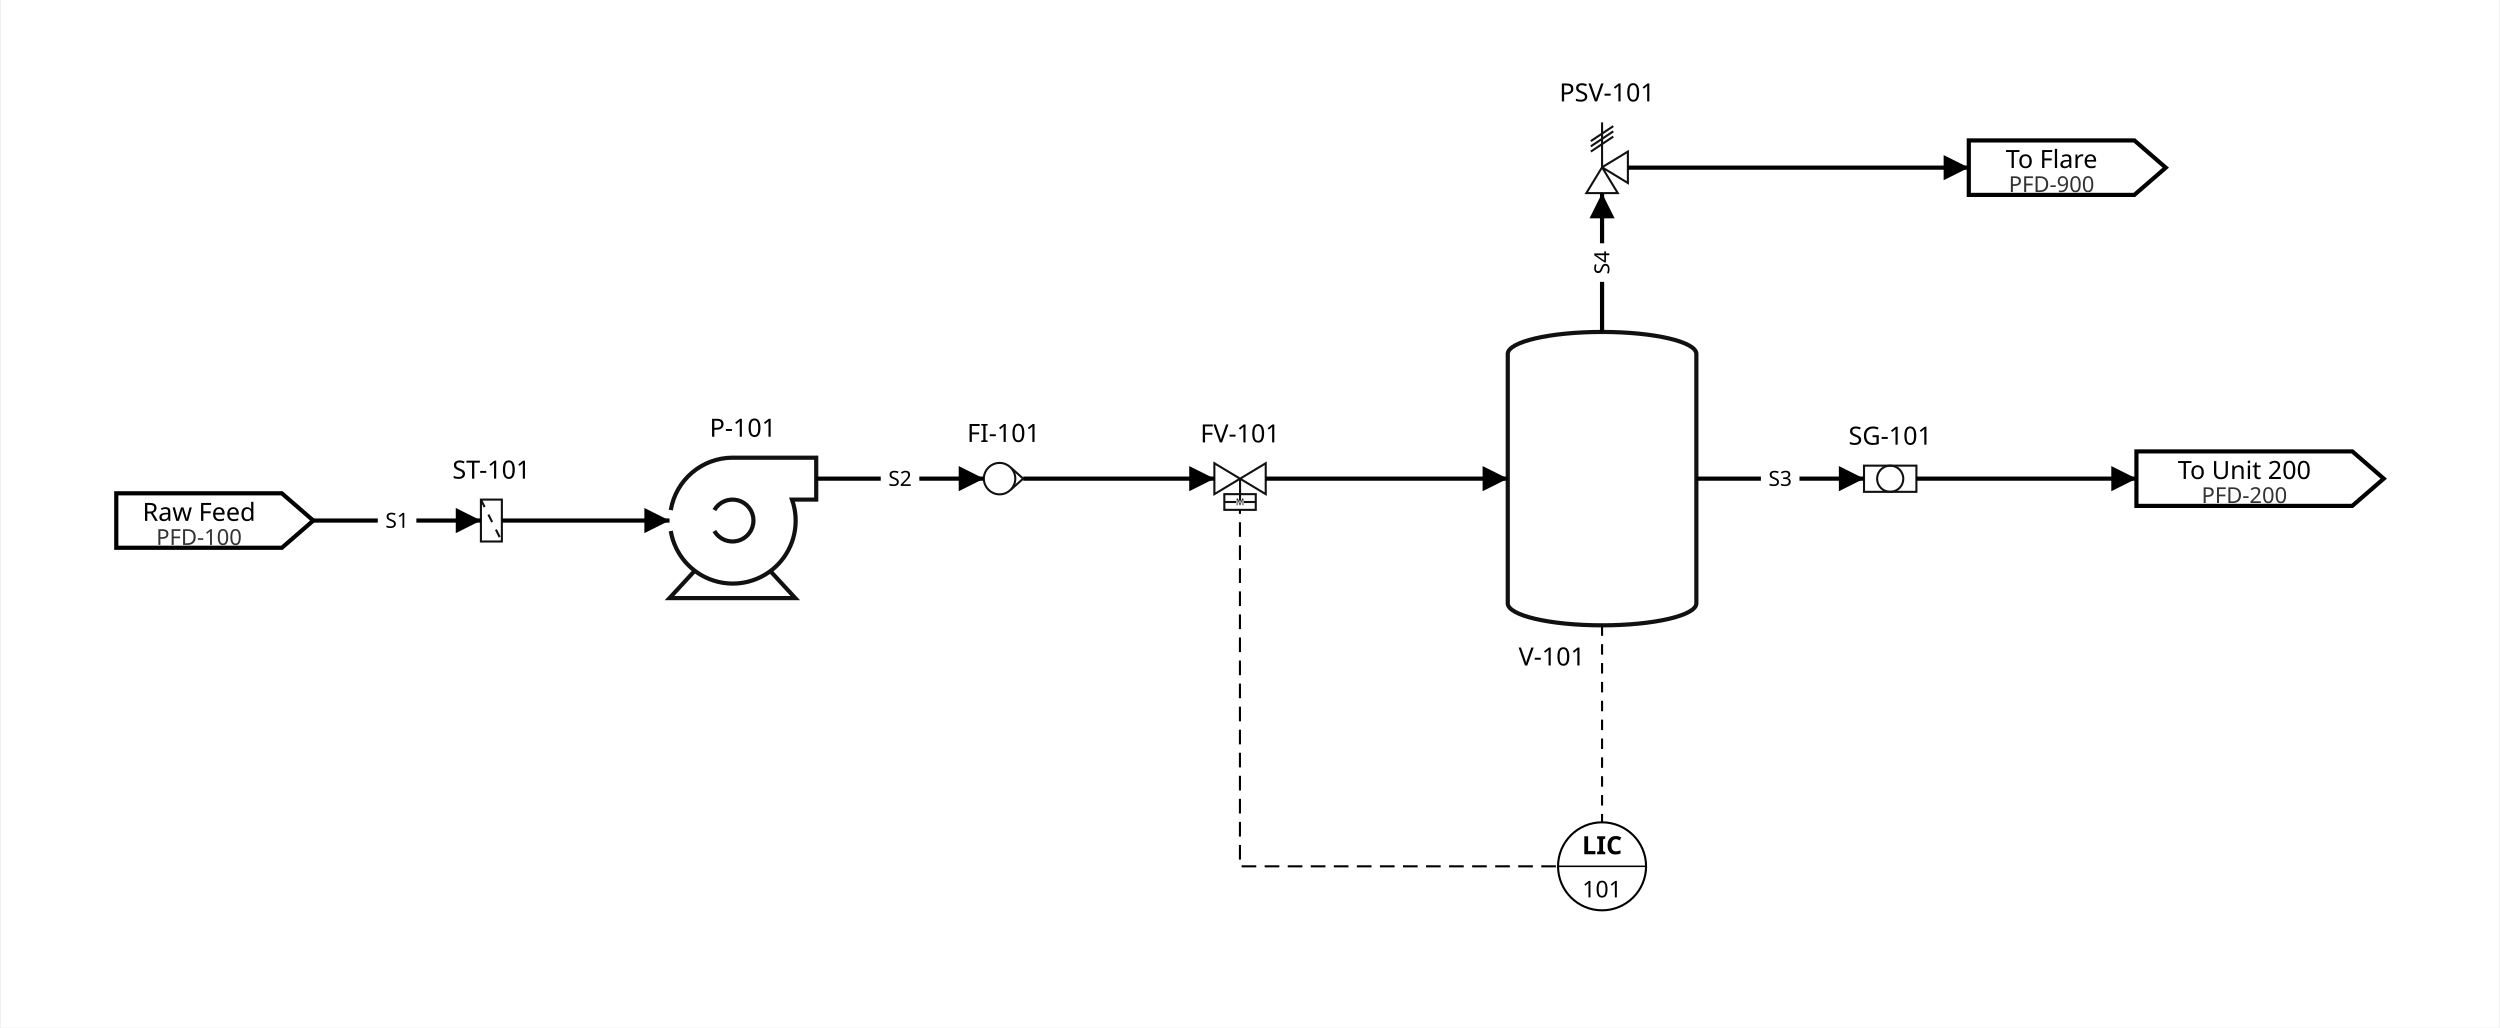
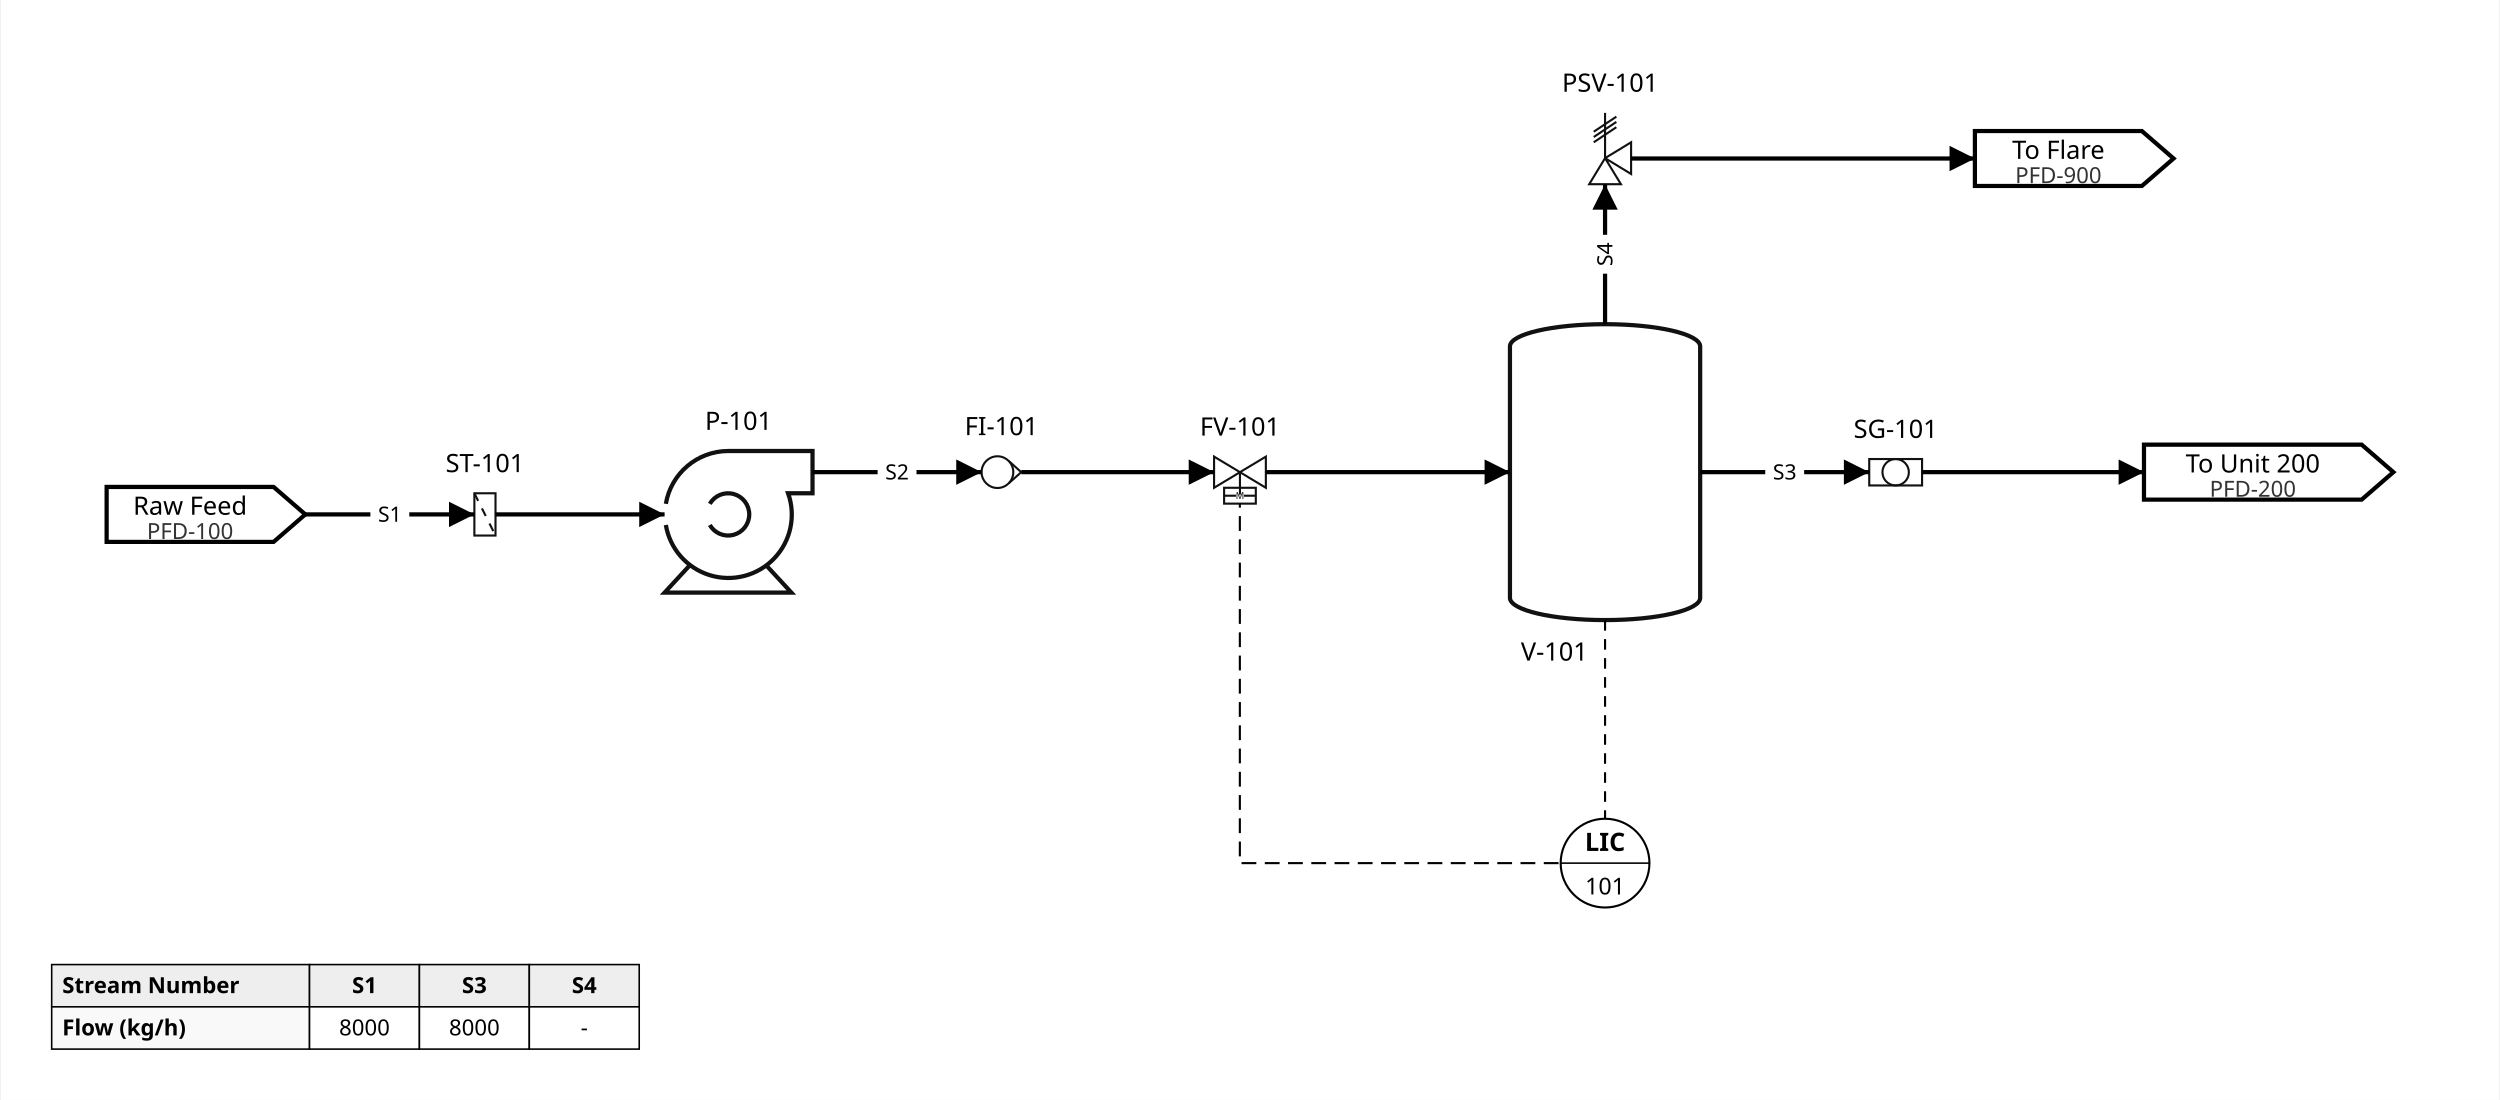
- <svg xmlns="http://www.w3.org/2000/svg" width="1192" height="490" viewBox="-39.0 51.6 1192.0 490.4">
-   <rect x="-39.0" y="51.6" width="1192.0" height="490.4" fill="white" />
+ <svg xmlns="http://www.w3.org/2000/svg" width="1182" height="520" viewBox="-34.0 56.6 1182.0 520.4">
+   <rect x="-34.0" y="56.6" width="1182.0" height="520.4" fill="white" />
+   <g id="stream_table">
+     <rect x="-10.0" y="513.0" width="122.0" height="20.0" fill="#eee" stroke="black" stroke-width="0.75" />
+     <text x="-5.0" y="526.5" font-family="sans-serif" font-size="10.5" font-weight="bold" text-anchor="start">Stream Number</text>
+     <rect x="112.0" y="513.0" width="52.0" height="20.0" fill="#eee" stroke="black" stroke-width="0.75" />
+     <text x="138.0" y="526.5" font-family="sans-serif" font-size="10.5" font-weight="bold" text-anchor="middle">S1</text>
+     <rect x="164.0" y="513.0" width="52.0" height="20.0" fill="#eee" stroke="black" stroke-width="0.75" />
+     <text x="190.0" y="526.5" font-family="sans-serif" font-size="10.5" font-weight="bold" text-anchor="middle">S3</text>
+     <rect x="216.0" y="513.0" width="52.0" height="20.0" fill="#eee" stroke="black" stroke-width="0.75" />
+     <text x="242.0" y="526.5" font-family="sans-serif" font-size="10.5" font-weight="bold" text-anchor="middle">S4</text>
+     <rect x="-10.0" y="533.0" width="122.0" height="20.0" fill="#f9f9f9" stroke="black" stroke-width="0.75" />
+     <text x="-5.0" y="546.5" font-family="sans-serif" font-size="10.5" font-weight="bold" text-anchor="start">Flow (kg/h)</text>
+     <rect x="112.0" y="533.0" width="52.0" height="20.0" fill="white" stroke="black" stroke-width="0.75" />
+     <text x="138.0" y="546.5" font-family="sans-serif" font-size="10.5" text-anchor="middle">8000</text>
+     <rect x="164.0" y="533.0" width="52.0" height="20.0" fill="white" stroke="black" stroke-width="0.75" />
+     <text x="190.0" y="546.5" font-family="sans-serif" font-size="10.5" text-anchor="middle">8000</text>
+     <rect x="216.0" y="533.0" width="52.0" height="20.0" fill="white" stroke="black" stroke-width="0.75" />
+     <text x="242.0" y="546.5" font-family="sans-serif" font-size="10.5" text-anchor="middle">-</text>
+   </g>
  <defs>
    <marker id="arrow_black" viewBox="0 0 10 10" refX="10" refY="5" markerWidth="12" markerHeight="12" markerUnits="userSpaceOnUse" orient="auto-start-reverse">
      <path d="M 0 0 L 10 5 L 0 10 z" fill="black" />
    </marker>
    <symbol id="sym_fitting_rotameter" viewBox="0 0 18.8 15.0" overflow="visible">
      <g transform="scale(0.25)">
        <path d="M 51.5 9.0 L 75.0 30.0 L 51.5 51.0" fill="white" stroke="#111" stroke-width="4" />
        <ellipse cx="30.0" cy="30.0" rx="30.0" ry="30.0" fill="white" stroke="#111" stroke-width="4" />
      </g>
    </symbol>
    <symbol id="sym_fitting_sight_glass" viewBox="0 0 25.0 12.5" overflow="visible">
      <g transform="scale(0.25)">
        <rect x="0.0" y="0.0" width="100.0" height="50.0" fill="white" stroke="#111" stroke-width="4" />
        <ellipse cx="50.0" cy="25.0" rx="25.0" ry="25.0" fill="none" stroke="#111" stroke-width="4" />
      </g>
    </symbol>
    <symbol id="sym_fitting_strainer" viewBox="0 0 10.0 20.0" overflow="visible">
      <g transform="scale(0.25)">
        <rect x="0.0" y="0.0" width="40.0" height="80.0" fill="white" stroke="#111" stroke-width="4" />
        <path d="M 0.0 0.0 L 40.0 80.0" fill="none" stroke="#111" stroke-width="4" stroke-dasharray="16 16" />
      </g>
    </symbol>
    <symbol id="sym_instrument_panel" viewBox="0 0 44.0 44.0" overflow="visible">
      <circle cx="22" cy="22" r="21" fill="white" stroke="black" stroke-width="1" />
      <line x1="1" y1="22" x2="43" y2="22" stroke="black" stroke-width="0.75" />
    </symbol>
    <symbol id="sym_pump" viewBox="0 0 70.0 67.0" overflow="visible">
      <path d="M 12.0 54.0 L 0.0 67.0 L 60.0 67.0 L 48.0 54.0" fill="white" stroke="#111" stroke-width="2.0" />
      <path d="M 0.6 25.0 A 30.0 30.0 0.0 0 1 30.0 0.0 L 70.0 0.0 L 70.0 20.0 L 58.45 20.0 A 30.0 30.0 0.0 0 1 51.859 50.83 A 30.0 30.0 0.0 0 1 21.341 58.742 A 30.0 30.0 0.0 0 1 0.6 35.0" fill="white" stroke="#111" stroke-width="2.0" />
      <path d="M 21.4 25.0 A 10.0 10.0 0.0 1 1 21.4 35.0" fill="none" stroke="#111" stroke-width="2.0" />
    </symbol>
    <symbol id="sym_valve_motor_ty" viewBox="0 0 24.5 22.2" overflow="visible">
      <g transform="scale(0.25)">
        <path d="M 0.0 89.0 L 0.0 30.0 L 98.0 89.0 L 98.0 30.0 Z" fill="white" stroke="#111" stroke-width="4" />
        <rect x="19.0" y="0.0" width="60.0" height="30.0" fill="white" stroke="#111" stroke-width="4" />
        <path d="M 49.0 15.0 L 49.0 59.0 M 19.0 15.0 L 79.0 15.0" fill="none" stroke="#111" stroke-width="4" />
        <g transform="translate(0, 30.2) scale(1, -1)">
          <text x="49.0" y="21.4" font-family="sans-serif" font-size="18.0" text-anchor="middle" fill="white" stroke="white" stroke-width="2.25" stroke-linejoin="round">M</text>
        </g>
        <g transform="translate(0, 30.2) scale(1, -1)">
          <text x="49.0" y="21.4" font-family="sans-serif" font-size="18.0" text-anchor="middle" fill="#111">M</text>
        </g>
      </g>
    </symbol>
    <symbol id="sym_valve_psv" viewBox="0 0 19.8 33.8" overflow="visible">
      <g transform="scale(0.3571429)">
        <path d="M 0.0 94.5 L 21.0 60.0 L 55.5 39.0 L 55.5 81.0 L 21.0 60.0 L 42.0 94.5 Z M 21.0 61.0 L 21.0 0.0 M 6.0 39.0 L 36.0 19.0 M 6.0 32.0 L 36.0 12.0 M 6.0 25.0 L 36.0 5.0" fill="white" stroke="#111" stroke-width="2.8" />
      </g>
    </symbol>
    <symbol id="sym_vessel_s90x140" viewBox="0 0 90 140" overflow="visible">
      <path d="M 0 10.5 A 45 10.5 0 0 1 45 0 A 45 10.5 0 0 1 90 10.5 L 90 129.5 A 45 10.5 0 0 1 45 140 A 45 10.5 0 0 1 0 129.5 Z" fill="white" stroke="#111" stroke-width="2" />
    </symbol>
  </defs>
  <g id="units">
    <polygon points="16.0,287.0 95.0,287.0 110.0,300.0 95.0,313.0 16.0,313.0" fill="transparent" stroke="black" stroke-width="2" />
    <text x="55.5" y="296.0" font-family="sans-serif" font-size="12" text-anchor="middle" dominant-baseline="middle">Raw Feed</text>
    <text x="55.5" y="308.0" font-family="sans-serif" font-size="10.5" text-anchor="middle" dominant-baseline="middle" fill="#333">PFD-100</text>
    <use href="#sym_fitting_strainer" x="190" y="290" width="10.0" height="20.0" />
    <use href="#sym_pump" x="280" y="270" width="70.0" height="67.0" />
    <use href="#sym_fitting_rotameter" x="430" y="272.5" width="18.8" height="15.0" />
    <use href="#sym_valve_motor_ty" x="540" y="272.7" width="24.5" height="22.2" transform="translate(0, 567.6) scale(1, -1)" />
    <use href="#sym_vessel_s90x140" x="680" y="210" width="90" height="140" />
    <use href="#sym_valve_psv" x="717.5" y="110" width="19.8" height="33.8" />
    <polygon points="900.0,118.6 979.0,118.6 994.0,131.6 979.0,144.6 900.0,144.6" fill="transparent" stroke="black" stroke-width="2" />
    <text x="939.5" y="127.6" font-family="sans-serif" font-size="12" text-anchor="middle" dominant-baseline="middle">To Flare</text>
    <text x="939.5" y="139.6" font-family="sans-serif" font-size="10.5" text-anchor="middle" dominant-baseline="middle" fill="#333">PFD-900</text>
    <use href="#sym_fitting_sight_glass" x="850" y="273.8" width="25.0" height="12.5" />
    <polygon points="980.0,267.0 1083.0,267.0 1098.0,280.0 1083.0,293.0 980.0,293.0" fill="transparent" stroke="black" stroke-width="2" />
    <text x="1031.5" y="276.0" font-family="sans-serif" font-size="12" text-anchor="middle" dominant-baseline="middle">To Unit 200</text>
    <text x="1031.5" y="288.0" font-family="sans-serif" font-size="10.5" text-anchor="middle" dominant-baseline="middle" fill="#333">PFD-200</text>
  </g>
  <g id="streams">
    <path d="M 110.0,300.0 L 190.0,300.0" fill="none" stroke="black" stroke-width="2" marker-end="url(#arrow_black)" />
    <path d="M 200.0,300.0 L 280.0,300.0" fill="none" stroke="black" stroke-width="2" marker-end="url(#arrow_black)" />
    <path d="M 350.0,280.0 L 430.0,280.0" fill="none" stroke="black" stroke-width="2" marker-end="url(#arrow_black)" />
    <path d="M 448.8,280.0 L 540.0,280.0" fill="none" stroke="black" stroke-width="2" marker-end="url(#arrow_black)" />
    <path d="M 564.5,280.0 L 680.0,280.0" fill="none" stroke="black" stroke-width="2" marker-end="url(#arrow_black)" />
    <path d="M 770.0,280.0 L 850.0,280.0" fill="none" stroke="black" stroke-width="2" marker-end="url(#arrow_black)" />
    <path d="M 875.0,280.0 L 980.0,280.0" fill="none" stroke="black" stroke-width="2" marker-end="url(#arrow_black)" />
    <path d="M 725.0,210.0 L 725.0,143.8" fill="none" stroke="black" stroke-width="2" marker-end="url(#arrow_black)" />
    <path d="M 737.3,131.6 L 900.0,131.6" fill="none" stroke="black" stroke-width="2" marker-end="url(#arrow_black)" />
    <path d="M 703.0,465.0 L 552.2,465.0 L 552.2,294.9" fill="none" stroke="black" stroke-width="1" stroke-dasharray="7,4" />
    <rect x="140.8" y="293.5" width="18.4" height="13.0" fill="white" />
    <text x="150.0" y="300.0" font-family="sans-serif" font-size="10" text-anchor="middle" dominant-baseline="middle" fill="black">S1</text>
    <rect x="380.8" y="273.5" width="18.4" height="13.0" fill="white" />
    <text x="390.0" y="280.0" font-family="sans-serif" font-size="10" text-anchor="middle" dominant-baseline="middle" fill="black">S2</text>
    <rect x="800.8" y="273.5" width="18.4" height="13.0" fill="white" />
    <text x="810.0" y="280.0" font-family="sans-serif" font-size="10" text-anchor="middle" dominant-baseline="middle" fill="black">S3</text>
    <rect x="718.5" y="167.7" width="13.0" height="18.4" fill="white" />
    <text x="725.0" y="176.9" font-family="sans-serif" font-size="10" text-anchor="middle" dominant-baseline="middle" fill="black" transform="rotate(-90, 725.0, 176.9)">S4</text>
  </g>
  <g id="instrument_taps">
    <line x1="725" y1="350" x2="725" y2="465" stroke="black" stroke-width="1" stroke-dasharray="5,4" />
  </g>
  <g id="instruments">
    <use href="#sym_instrument_panel" x="703" y="443" width="44.0" height="44.0" />
    <text x="725.0" y="455.0" font-family="sans-serif" font-size="12" font-weight="bold" text-anchor="middle" dominant-baseline="middle">LIC</text>
    <text x="725.0" y="476.0" font-family="sans-serif" font-size="11" text-anchor="middle" dominant-baseline="middle">101</text>
  </g>
  <g id="unit_labels">
    <rect x="171.2" y="268.0" width="47.6" height="15.0" fill="white" />
    <text x="195.0" y="280.0" font-family="sans-serif" font-size="12" text-anchor="middle" dominant-baseline="baseline">ST-101</text>
    <rect x="294.5" y="248.0" width="41.0" height="15.0" fill="white" />
    <text x="315.0" y="260.0" font-family="sans-serif" font-size="12" text-anchor="middle" dominant-baseline="baseline">P-101</text>
    <rect x="415.6" y="250.5" width="47.6" height="15.0" fill="white" />
    <text x="439.4" y="262.5" font-family="sans-serif" font-size="12" text-anchor="middle" dominant-baseline="baseline">FI-101</text>
    <rect x="528.5" y="250.7" width="47.6" height="15.0" fill="white" />
    <text x="552.25" y="262.7" font-family="sans-serif" font-size="12" text-anchor="middle" dominant-baseline="baseline">FV-101</text>
    <rect x="680.5" y="357.5" width="41.0" height="15.0" fill="white" />
    <text x="701.0" y="365.0" font-family="sans-serif" font-size="12" text-anchor="middle" dominant-baseline="middle">V-101</text>
    <rect x="700.3" y="88.0" width="54.2" height="15.0" fill="white" />
    <text x="727.4" y="100" font-family="sans-serif" font-size="12" text-anchor="middle" dominant-baseline="baseline">PSV-101</text>
    <rect x="838.7" y="251.8" width="47.6" height="15.0" fill="white" />
    <text x="862.5" y="263.8" font-family="sans-serif" font-size="12" text-anchor="middle" dominant-baseline="baseline">SG-101</text>
  </g>
</svg>
